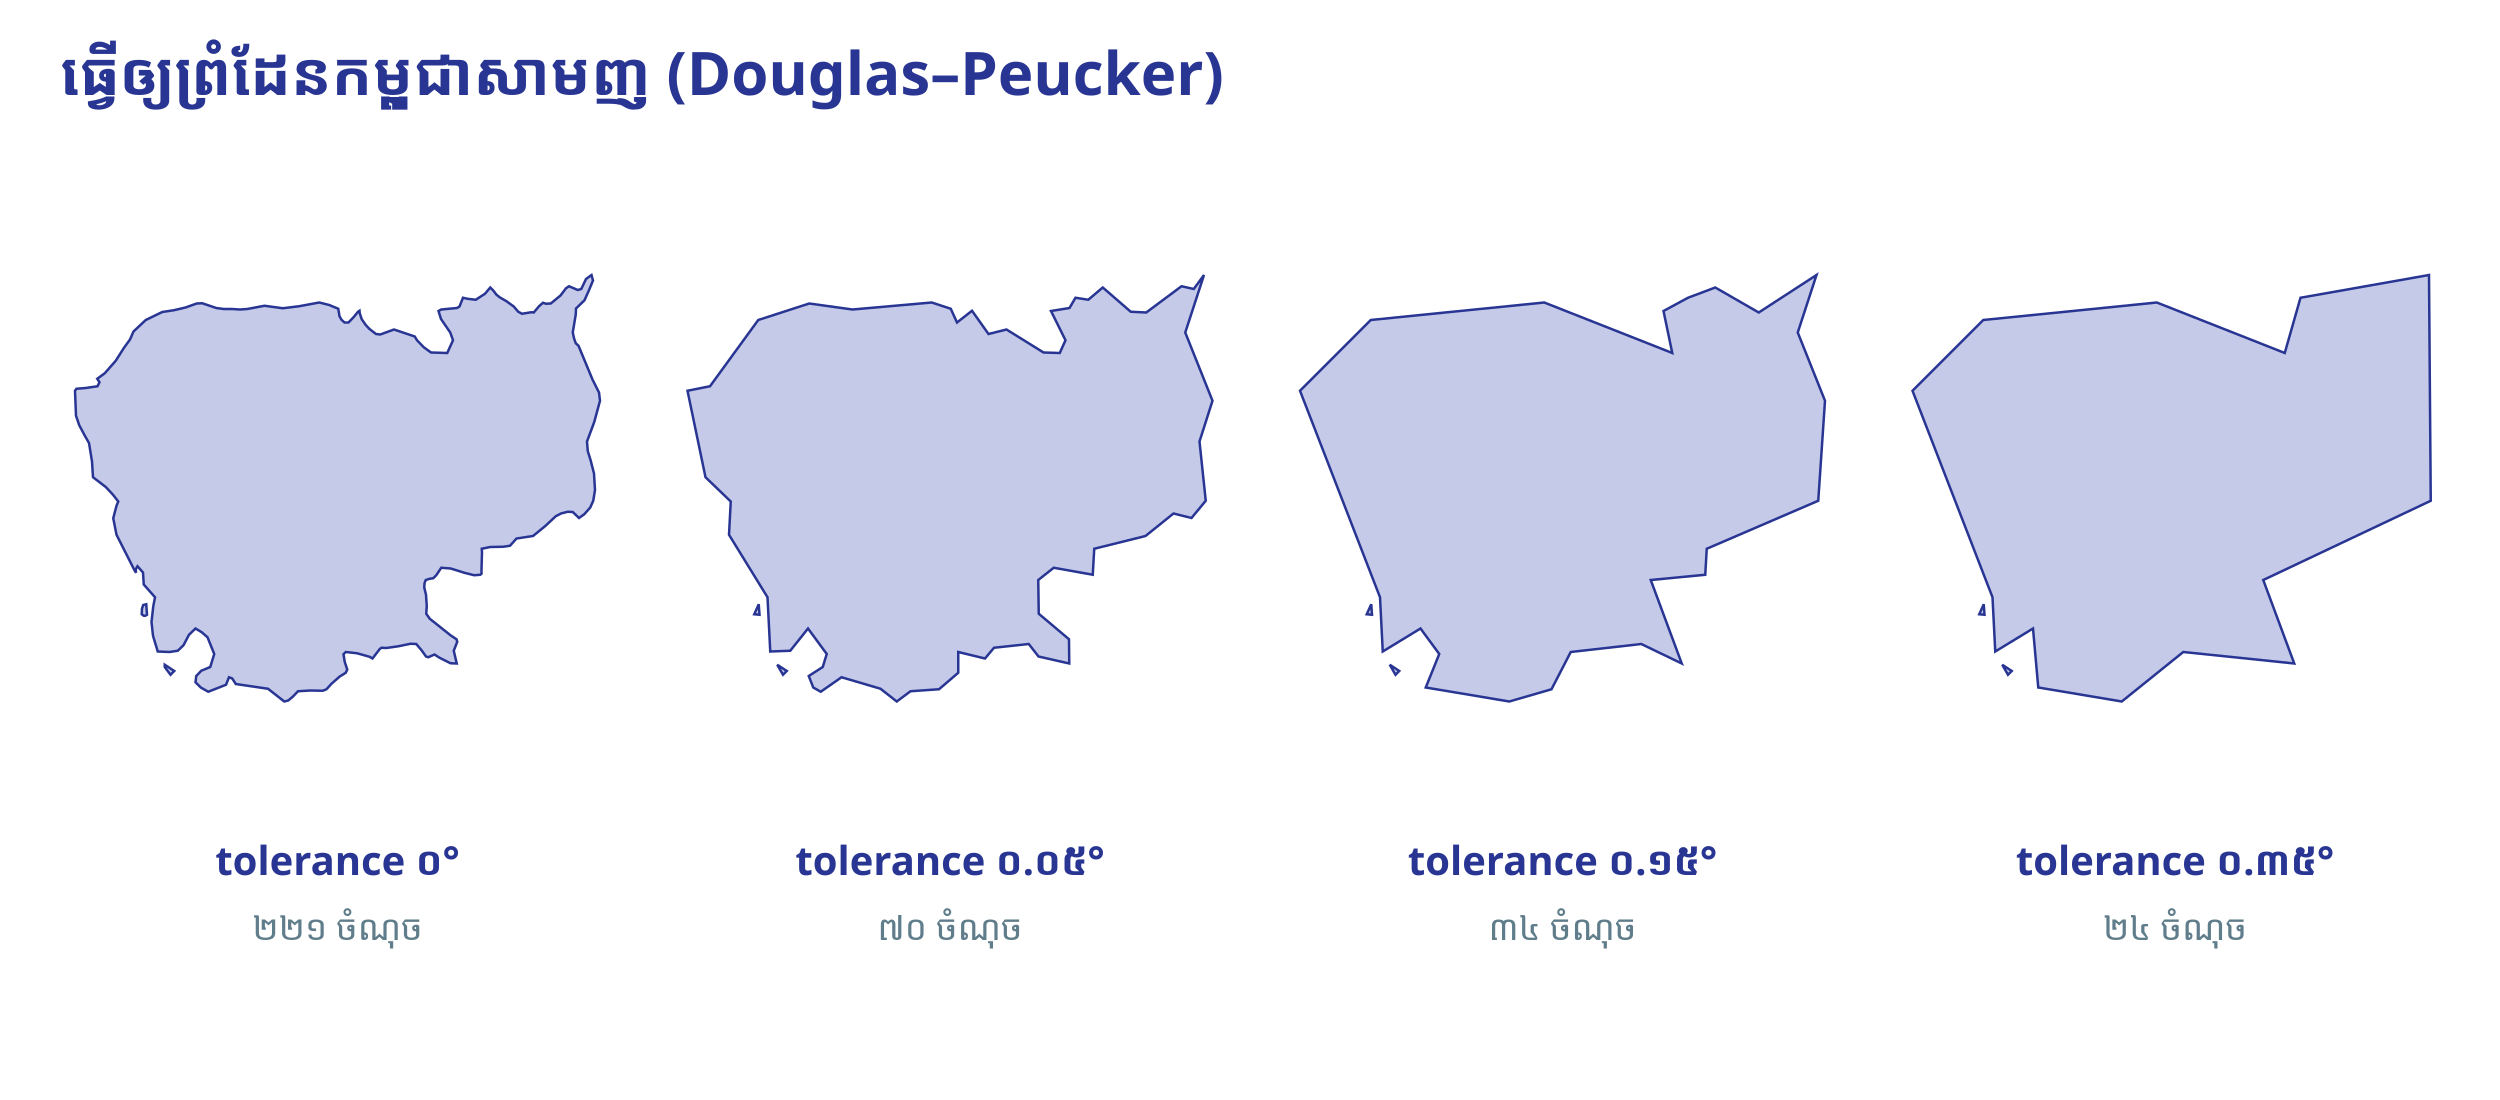
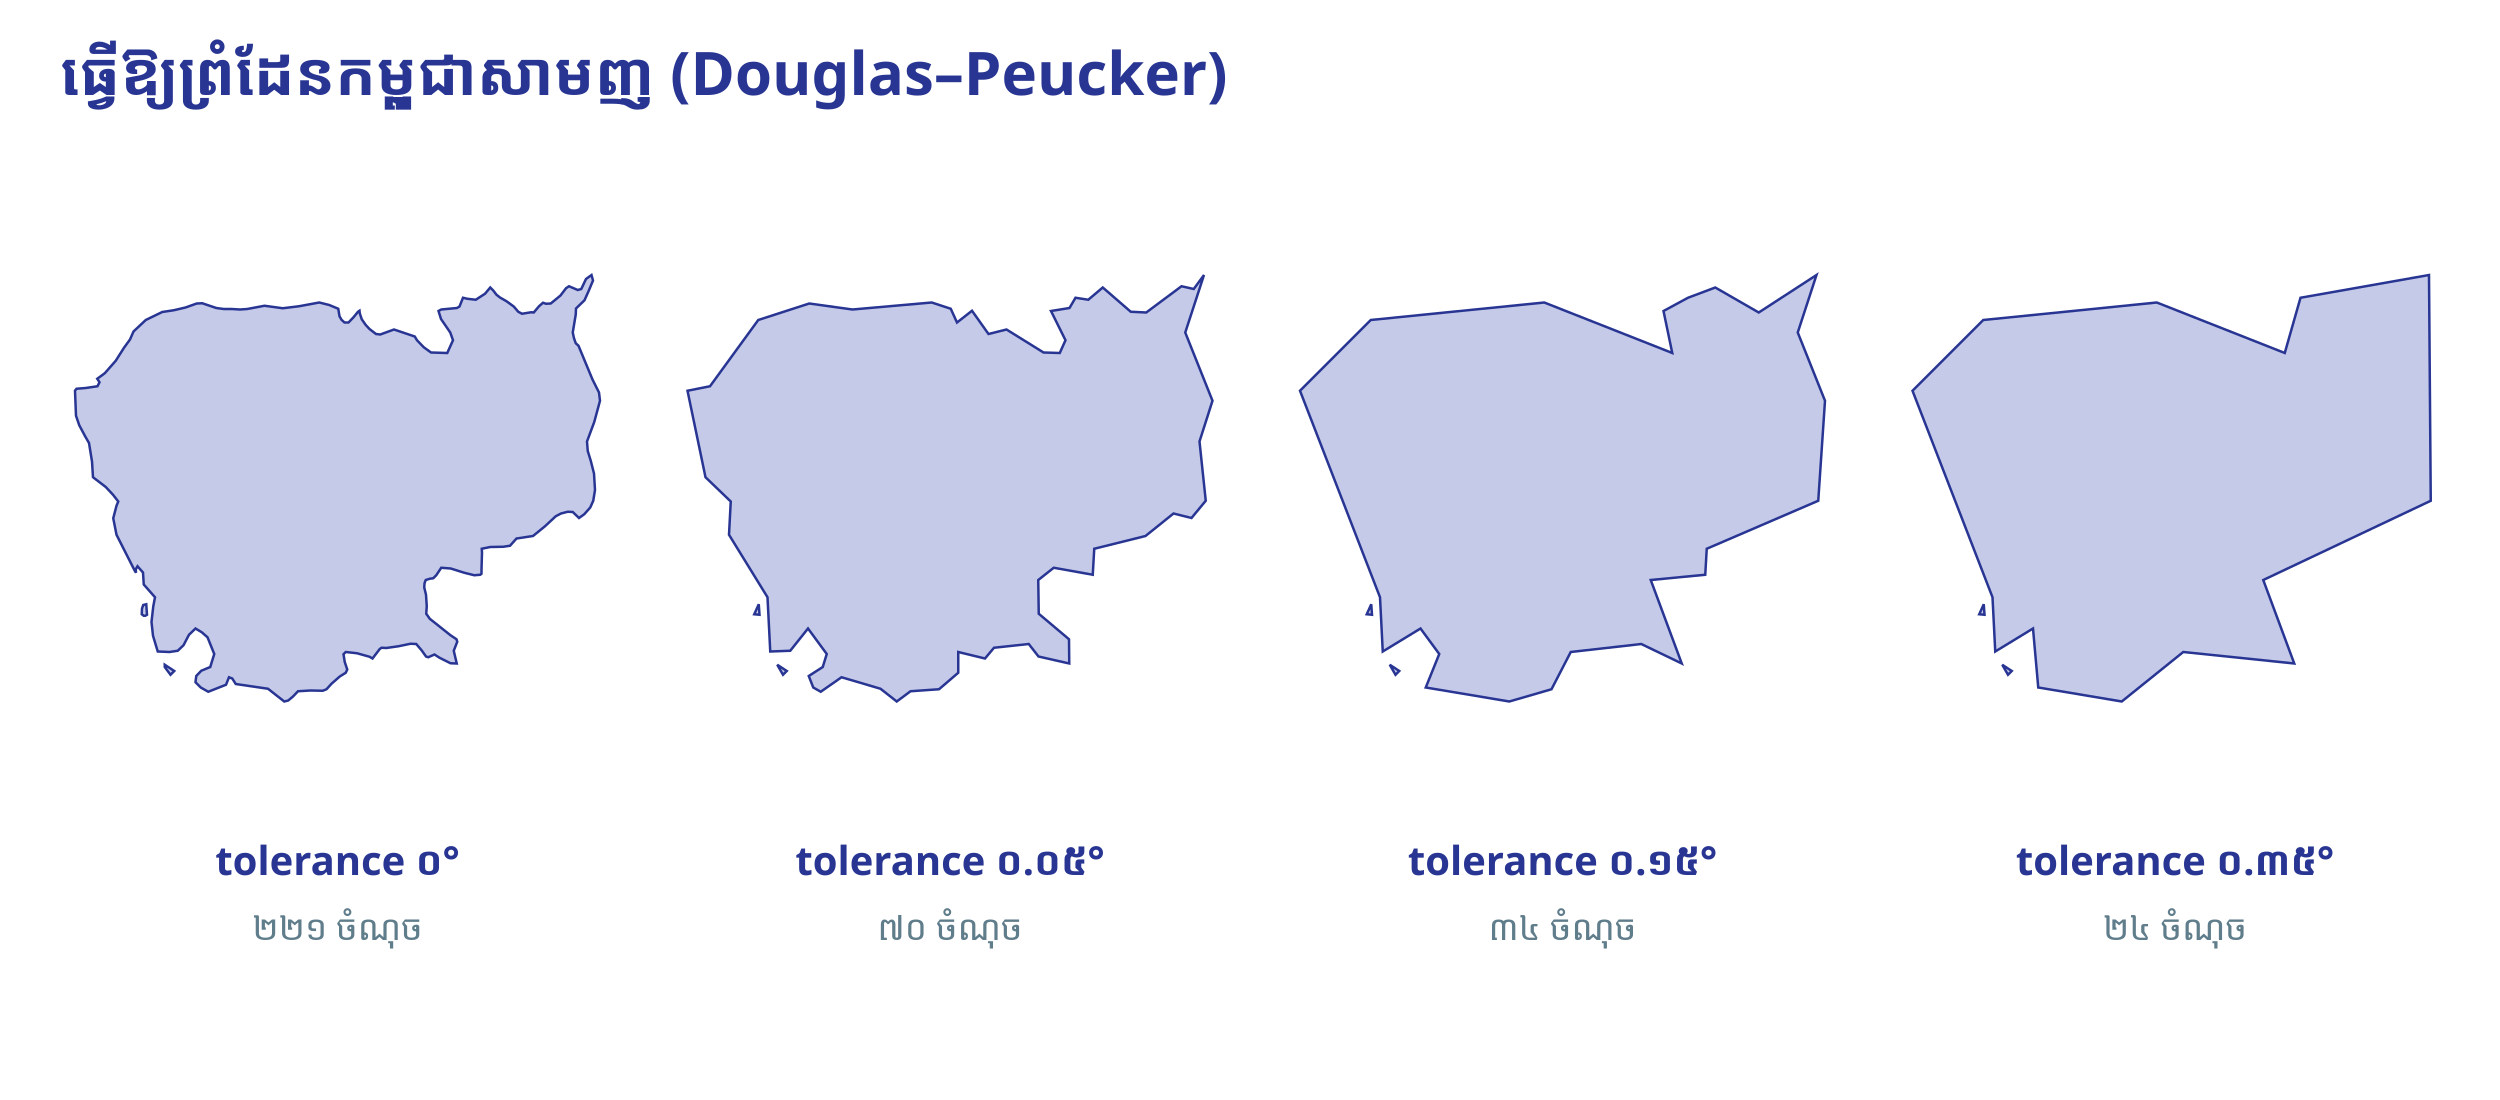
<svg xmlns="http://www.w3.org/2000/svg" viewBox="0 0 1000 440" font-family="Battambang, Siemreap, sans-serif">
  <rect width="1000" height="440" fill="#ffffff" />
-   <text x="24.0" y="38.0" font-size="24" fill="#283593" text-anchor="start" font-weight="bold" class="ftitle">ធ្វើឲ្យព្រំដែនកម្ពុជាសាមញ្ញ (Douglas–Peucker)</text>
+   <text x="24.0" y="38.0" font-size="24" fill="#283593" text-anchor="start" font-weight="bold" class="ftitle">ធ្វើឱ្យព្រំដែនកម្ពុជាសាមញ្ញ (Douglas–Peucker)</text>
  <path d="M58.8 245.9 L58.1 246.3 L57.5 246.3 L56.7 245.7 L56.8 243.4 L57.3 242.0 L58.5 241.7 L58.8 245.9Z" fill="#c5cae9" stroke="#283593" stroke-width="1" opacity="1" />
  <path d="M69.7 268.4 L68.2 269.9 L65.9 266.8 L65.9 265.9 L69.7 268.4Z" fill="#c5cae9" stroke="#283593" stroke-width="1" opacity="1" />
  <path d="M236.6 110.0 L237.2 112.2 L235.5 116.3 L233.8 120.1 L230.4 123.4 L230.3 125.8 L229.1 133.0 L229.6 135.3 L230.3 137.3 L231.4 138.3 L234.3 145.3 L237.0 151.8 L239.6 157.0 L240.0 160.3 L237.7 168.8 L234.8 176.6 L235.1 180.4 L236.3 184.3 L237.6 189.4 L238.0 196.0 L237.3 200.3 L236.1 203.0 L233.7 205.7 L231.6 207.2 L229.1 204.8 L227.1 204.7 L224.4 205.4 L222.3 206.5 L218.0 210.5 L213.2 214.4 L206.6 215.4 L204.0 218.3 L201.3 218.7 L196.1 218.8 L192.7 219.5 L192.8 221.0 L192.6 227.9 L192.6 229.5 L192.1 229.9 L189.7 230.1 L185.7 229.1 L180.3 227.4 L176.5 227.1 L174.5 230.1 L173.3 231.3 L171.9 231.5 L170.3 232.0 L169.8 233.3 L169.7 235.0 L170.4 237.9 L170.7 242.4 L170.5 245.5 L171.9 247.5 L180.2 254.1 L182.6 255.7 L182.9 256.7 L181.5 260.3 L182.7 265.4 L180.2 265.3 L175.8 263.1 L173.8 261.8 L171.3 262.9 L170.4 262.6 L168.7 260.2 L166.5 257.6 L164.2 257.5 L159.4 258.5 L154.5 259.2 L152.6 259.1 L151.9 259.6 L149.0 263.4 L147.8 262.7 L142.8 261.3 L138.3 260.8 L137.4 261.7 L137.9 264.8 L138.9 267.8 L138.3 269.1 L135.9 270.6 L132.6 273.5 L130.6 275.7 L129.1 276.3 L124.2 276.2 L119.2 276.5 L117.2 278.6 L115.3 280.2 L113.7 280.6 L107.2 275.5 L94.3 273.6 L92.9 271.4 L91.6 270.9 L90.4 273.9 L83.3 276.7 L80.3 275.0 L78.2 272.9 L78.5 270.4 L80.5 268.3 L84.1 266.8 L85.7 261.6 L83.0 254.9 L80.7 252.9 L78.2 251.4 L75.6 253.9 L73.4 258.1 L71.1 260.3 L67.8 260.8 L63.1 260.6 L61.2 254.3 L60.6 248.8 L61.3 242.6 L62.0 238.9 L57.5 233.8 L57.2 229.0 L55.0 226.5 L54.3 227.7 L54.4 229.1 L53.8 228.1 L46.6 213.9 L45.3 207.3 L46.6 202.3 L47.3 200.6 L45.2 197.9 L42.3 194.8 L37.2 190.9 L36.8 184.6 L35.6 177.2 L34.1 174.6 L31.7 170.1 L30.4 166.3 L30.0 156.3 L30.6 155.5 L34.3 155.2 L39.0 154.5 L39.8 152.9 L38.9 151.5 L41.9 149.3 L46.3 144.3 L49.6 139.1 L52.0 135.8 L53.4 132.6 L58.3 128.0 L64.9 124.8 L69.5 124.1 L74.2 123.0 L78.7 121.4 L80.9 121.3 L86.5 123.2 L89.5 123.6 L92.7 123.6 L96.0 123.8 L98.9 123.6 L105.8 122.3 L113.1 123.3 L119.6 122.5 L127.7 121.0 L131.7 122.0 L135.3 123.5 L135.8 126.5 L136.6 127.9 L137.8 129.0 L139.4 129.0 L141.5 126.8 L143.2 124.7 L143.8 124.3 L143.9 125.3 L144.7 127.7 L146.3 130.0 L147.8 131.6 L150.4 133.6 L152.1 133.8 L157.6 131.8 L165.9 134.6 L166.8 136.1 L169.5 138.9 L172.4 141.0 L178.9 141.2 L181.2 136.1 L180.1 133.0 L176.4 127.6 L175.4 124.4 L176.5 123.8 L182.8 123.2 L183.8 122.6 L185.2 119.1 L186.9 119.5 L190.3 119.9 L194.0 117.5 L196.1 115.0 L197.3 116.2 L198.6 117.9 L200.0 119.0 L202.6 120.5 L205.5 122.6 L207.3 124.7 L208.8 125.5 L212.5 124.9 L213.5 125.0 L215.6 122.5 L217.2 121.1 L218.4 121.5 L220.3 121.4 L224.2 118.2 L226.4 115.3 L227.6 114.5 L231.1 116.0 L232.5 115.6 L234.4 111.6 L236.6 110.0Z" fill="#c5cae9" stroke="#283593" stroke-width="1" opacity="1" />
  <text x="135.0" y="350.0" font-size="16" fill="#283593" text-anchor="middle" font-weight="bold">tolerance ០°</text>
  <text x="135.0" y="376.0" font-size="14" fill="#607d8b" text-anchor="middle" font-weight="normal">២២១ ចំណុច</text>
  <path d="M303.8 245.9 L301.7 245.7 L303.5 241.7 L303.8 245.9Z" fill="#c5cae9" stroke="#283593" stroke-width="1" opacity="1" />
  <path d="M314.7 268.4 L313.2 269.9 L310.9 265.9 L314.7 268.4Z" fill="#c5cae9" stroke="#283593" stroke-width="1" opacity="1" />
  <path d="M481.6 110.0 L474.1 133.0 L485.0 160.3 L479.8 176.6 L482.3 200.3 L476.6 207.2 L469.4 205.4 L458.2 214.4 L437.7 219.5 L437.1 229.9 L421.5 227.1 L415.3 232.0 L415.5 245.5 L427.6 255.7 L427.7 265.4 L415.4 262.6 L411.5 257.6 L397.6 259.1 L394.0 263.4 L383.3 260.8 L383.3 269.1 L375.6 275.7 L364.2 276.5 L358.7 280.6 L352.2 275.5 L336.6 270.9 L328.3 276.7 L325.3 275.0 L323.5 270.4 L329.1 266.8 L330.7 261.6 L323.2 251.4 L316.1 260.3 L308.1 260.6 L307.0 238.9 L291.6 213.9 L292.3 200.6 L282.2 190.9 L275.0 156.3 L284.0 154.5 L303.3 128.0 L323.7 121.4 L341.0 123.8 L372.7 121.0 L380.3 123.5 L382.8 129.0 L388.8 124.3 L395.4 133.6 L402.6 131.8 L417.4 141.0 L423.9 141.2 L426.2 136.1 L420.4 124.4 L427.8 123.2 L430.2 119.1 L435.3 119.9 L441.1 115.0 L452.3 124.7 L458.5 125.0 L472.6 114.5 L477.5 115.6 L481.6 110.0Z" fill="#c5cae9" stroke="#283593" stroke-width="1" opacity="1" />
  <text x="380.0" y="350.0" font-size="16" fill="#283593" text-anchor="middle" font-weight="bold">tolerance ០.០៥°</text>
  <text x="380.0" y="376.0" font-size="14" fill="#607d8b" text-anchor="middle" font-weight="normal">៧០ ចំណុច</text>
  <path d="M548.8 245.9 L546.7 245.7 L548.5 241.7 L548.8 245.9Z" fill="#c5cae9" stroke="#283593" stroke-width="1" opacity="1" />
  <path d="M559.7 268.4 L558.2 269.9 L555.9 265.9 L559.7 268.4Z" fill="#c5cae9" stroke="#283593" stroke-width="1" opacity="1" />
  <path d="M726.6 110.0 L719.1 133.0 L730.0 160.3 L727.3 200.3 L682.7 219.5 L682.1 229.9 L660.3 232.0 L672.7 265.4 L656.5 257.6 L628.3 260.8 L620.6 275.7 L603.7 280.6 L570.3 275.0 L575.7 261.6 L568.2 251.4 L553.1 260.6 L552.0 238.9 L520.0 156.3 L548.3 128.0 L617.7 121.0 L668.9 141.2 L665.4 124.4 L675.2 119.1 L686.1 115.0 L703.5 125.0 L726.6 110.0Z" fill="#c5cae9" stroke="#283593" stroke-width="1" opacity="1" />
  <text x="625.0" y="350.0" font-size="16" fill="#283593" text-anchor="middle" font-weight="bold">tolerance ០.១៥°</text>
  <text x="625.0" y="376.0" font-size="14" fill="#607d8b" text-anchor="middle" font-weight="normal">៣៤ ចំណុច</text>
  <path d="M793.8 245.9 L791.7 245.7 L793.5 241.7 L793.8 245.9Z" fill="#c5cae9" stroke="#283593" stroke-width="1" opacity="1" />
  <path d="M804.7 268.4 L803.2 269.9 L800.9 265.9 L804.7 268.4Z" fill="#c5cae9" stroke="#283593" stroke-width="1" opacity="1" />
  <path d="M971.6 110.0 L972.3 200.3 L905.3 232.0 L917.7 265.4 L873.3 260.8 L848.7 280.6 L815.3 275.0 L813.2 251.4 L798.1 260.6 L797.0 238.9 L765.0 156.3 L793.3 128.0 L862.7 121.0 L913.9 141.2 L920.2 119.1 L971.6 110.0Z" fill="#c5cae9" stroke="#283593" stroke-width="1" opacity="1" />
  <text x="870.0" y="350.0" font-size="16" fill="#283593" text-anchor="middle" font-weight="bold">tolerance ០.៣៥°</text>
  <text x="870.0" y="376.0" font-size="14" fill="#607d8b" text-anchor="middle" font-weight="normal">២៤ ចំណុច</text>
</svg>
